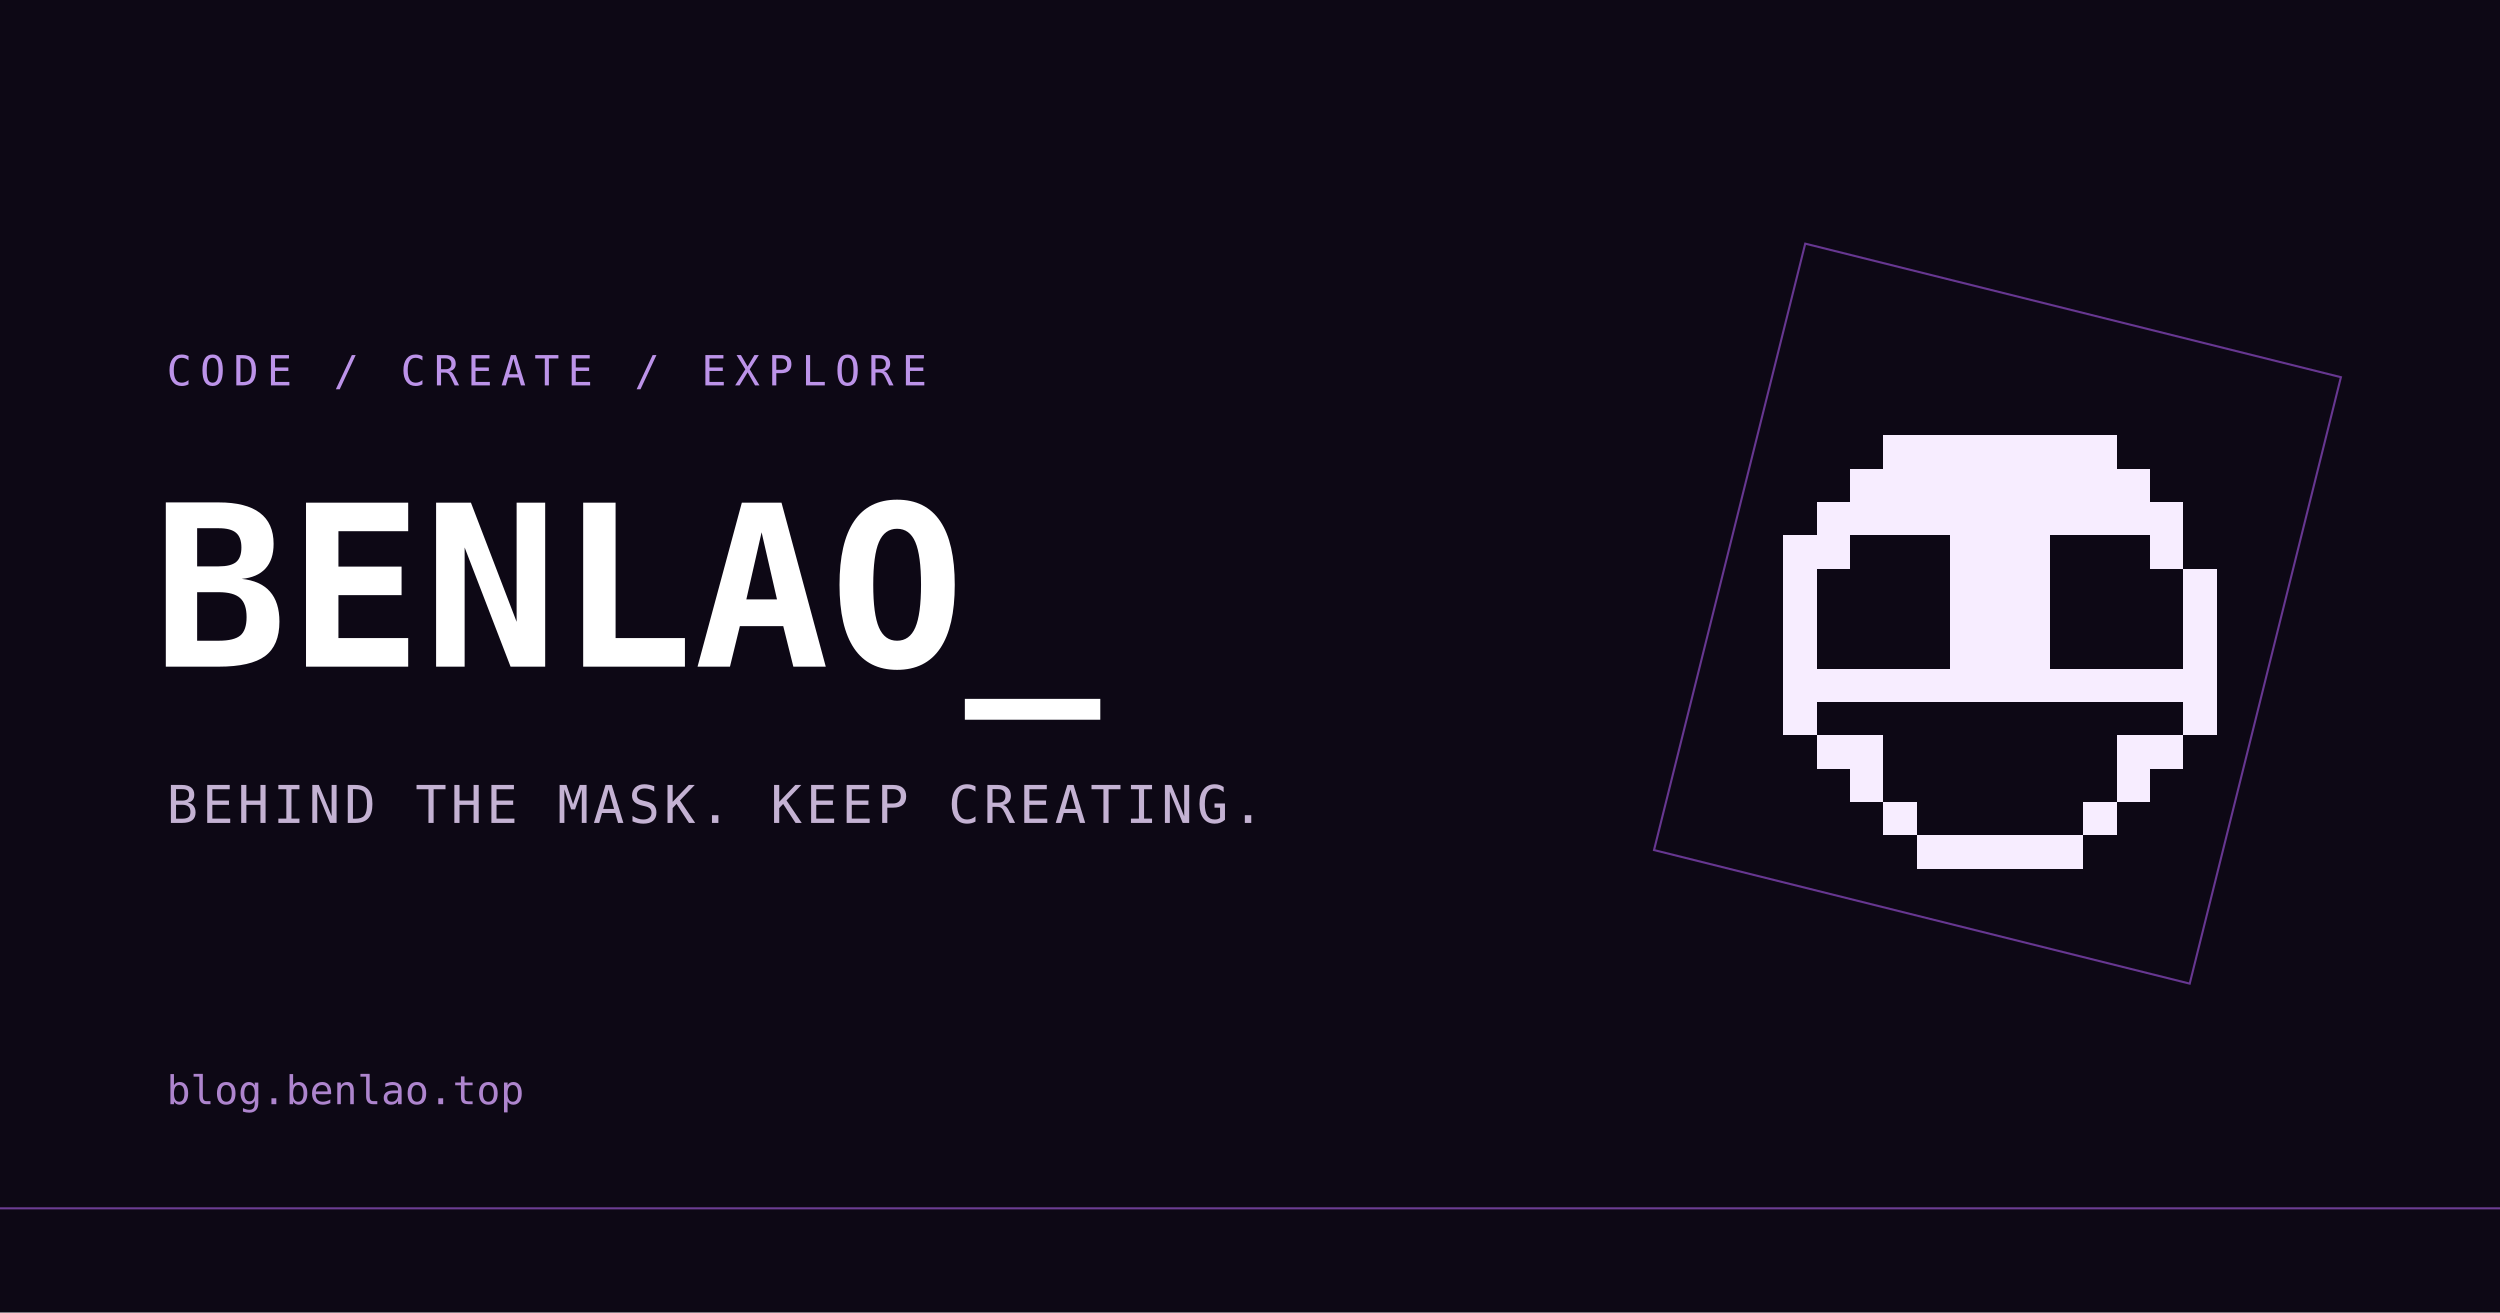
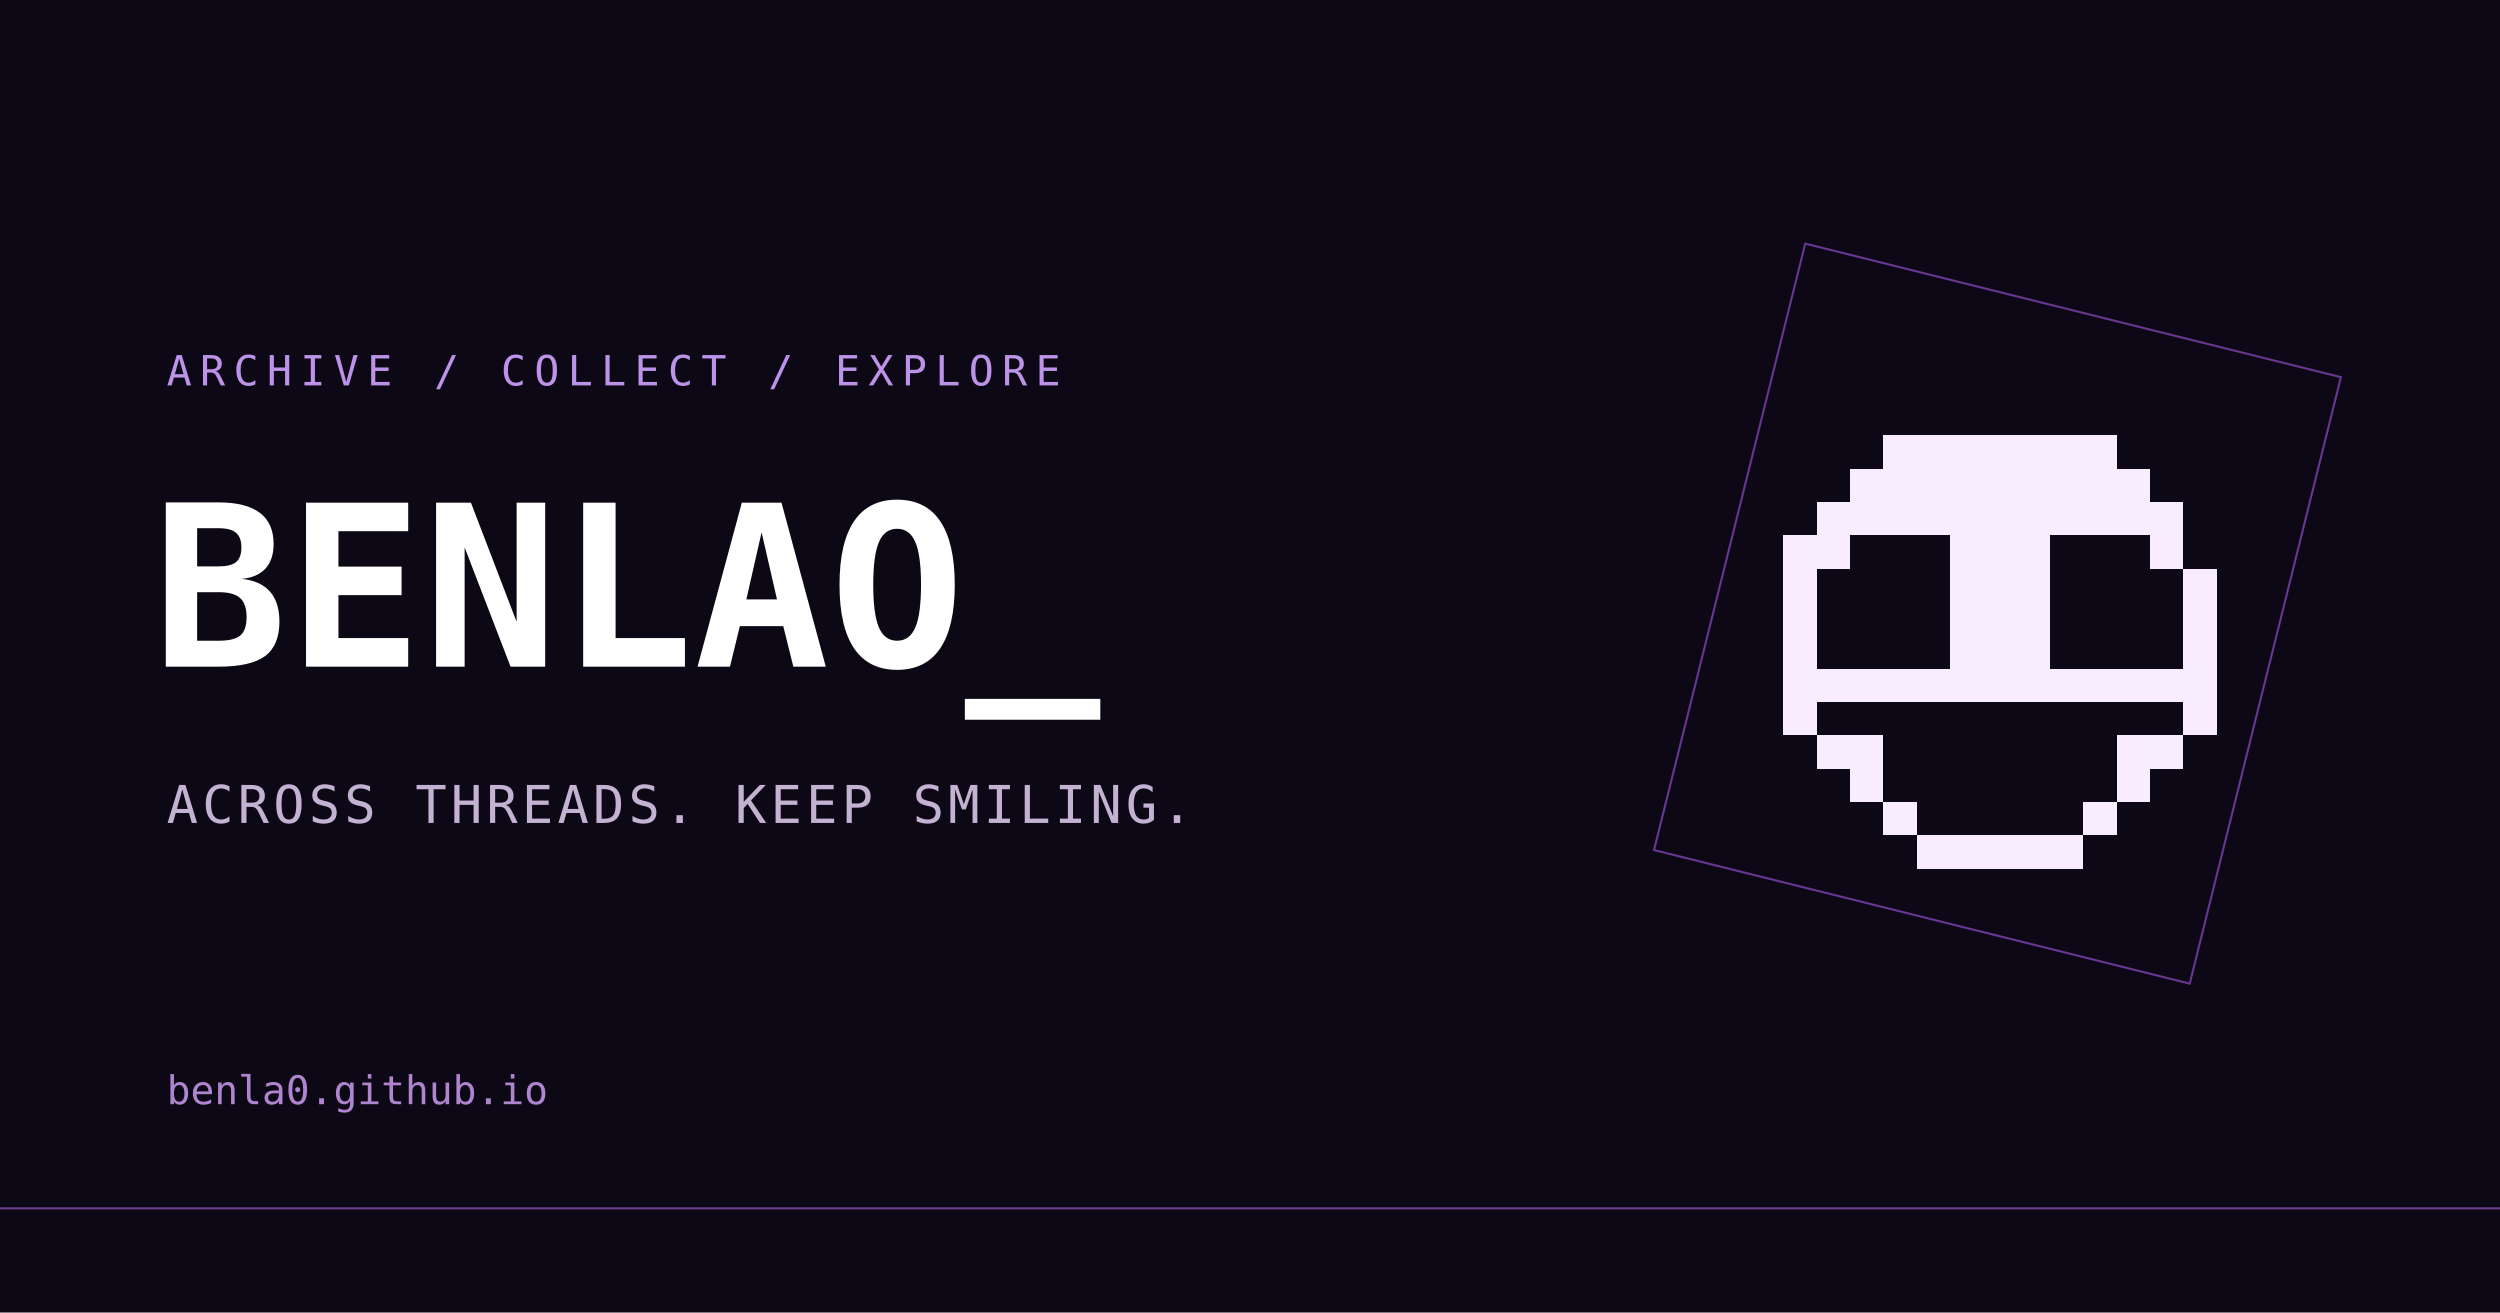
<svg xmlns="http://www.w3.org/2000/svg" width="1200" height="630" viewBox="0 0 1200 630">
  <rect width="1200" height="630" fill="#0d0815" />
  <path d="M0 580h1200" stroke="#6c3d93" />
  <path d="M825 145h265v300H825z" fill="none" stroke="#673791" transform="rotate(14 960 300)" />
  <g transform="translate(856 209) scale(16)" color="#f7edff" shape-rendering="crispEdges">
    <path fill="currentColor" d="M3 0h1v1h-1ZM4 0h1v1h-1ZM5 0h1v1h-1ZM6 0h1v1h-1ZM7 0h1v1h-1ZM8 0h1v1h-1ZM9 0h1v1h-1ZM2 1h1v1h-1ZM3 1h1v1h-1ZM4 1h1v1h-1ZM5 1h1v1h-1ZM6 1h1v1h-1ZM7 1h1v1h-1ZM8 1h1v1h-1ZM9 1h1v1h-1ZM10 1h1v1h-1ZM1 2h1v1h-1ZM2 2h1v1h-1ZM3 2h1v1h-1ZM4 2h1v1h-1ZM5 2h1v1h-1ZM6 2h1v1h-1ZM7 2h1v1h-1ZM8 2h1v1h-1ZM9 2h1v1h-1ZM10 2h1v1h-1ZM11 2h1v1h-1ZM0 3h1v1h-1ZM1 3h1v1h-1ZM5 3h1v1h-1ZM6 3h1v1h-1ZM7 3h1v1h-1ZM11 3h1v1h-1ZM0 4h1v1h-1ZM5 4h1v1h-1ZM6 4h1v1h-1ZM7 4h1v1h-1ZM12 4h1v1h-1ZM0 5h1v1h-1ZM5 5h1v1h-1ZM6 5h1v1h-1ZM7 5h1v1h-1ZM12 5h1v1h-1ZM0 6h1v1h-1ZM5 6h1v1h-1ZM6 6h1v1h-1ZM7 6h1v1h-1ZM12 6h1v1h-1ZM0 7h1v1h-1ZM1 7h1v1h-1ZM2 7h1v1h-1ZM3 7h1v1h-1ZM4 7h1v1h-1ZM5 7h1v1h-1ZM6 7h1v1h-1ZM7 7h1v1h-1ZM8 7h1v1h-1ZM9 7h1v1h-1ZM10 7h1v1h-1ZM11 7h1v1h-1ZM12 7h1v1h-1ZM0 8h1v1h-1ZM12 8h1v1h-1ZM1 9h1v1h-1ZM2 9h1v1h-1ZM10 9h1v1h-1ZM11 9h1v1h-1ZM2 10h1v1h-1ZM10 10h1v1h-1ZM3 11h1v1h-1ZM9 11h1v1h-1ZM4 12h1v1h-1ZM5 12h1v1h-1ZM6 12h1v1h-1ZM7 12h1v1h-1ZM8 12h1v1h-1Z" />
  </g>
-   <text x="80" y="185" fill="#bc93e9" font-family="monospace" font-size="20" letter-spacing="4">CODE / CREATE / EXPLORE</text>
+   <text x="80" y="185" fill="#bc93e9" font-family="monospace" font-size="20" letter-spacing="4">ARCHIVE / COLLECT / EXPLORE</text>
  <text x="73" y="320" fill="#fff" font-family="monospace" font-size="108" font-weight="bold">BENLAO_</text>
-   <text x="80" y="395" fill="#c4b2d3" font-family="monospace" font-size="25" letter-spacing="2">BEHIND THE MASK. KEEP CREATING.</text>
-   <text x="80" y="530" fill="#ae85ce" font-family="monospace" font-size="19">blog.benlao.top</text>
+   <text x="80" y="395" fill="#c4b2d3" font-family="monospace" font-size="25" letter-spacing="2">ACROSS THREADS. KEEP SMILING.</text>
+   <text x="80" y="530" fill="#ae85ce" font-family="monospace" font-size="19">benla0.github.io</text>
</svg>
